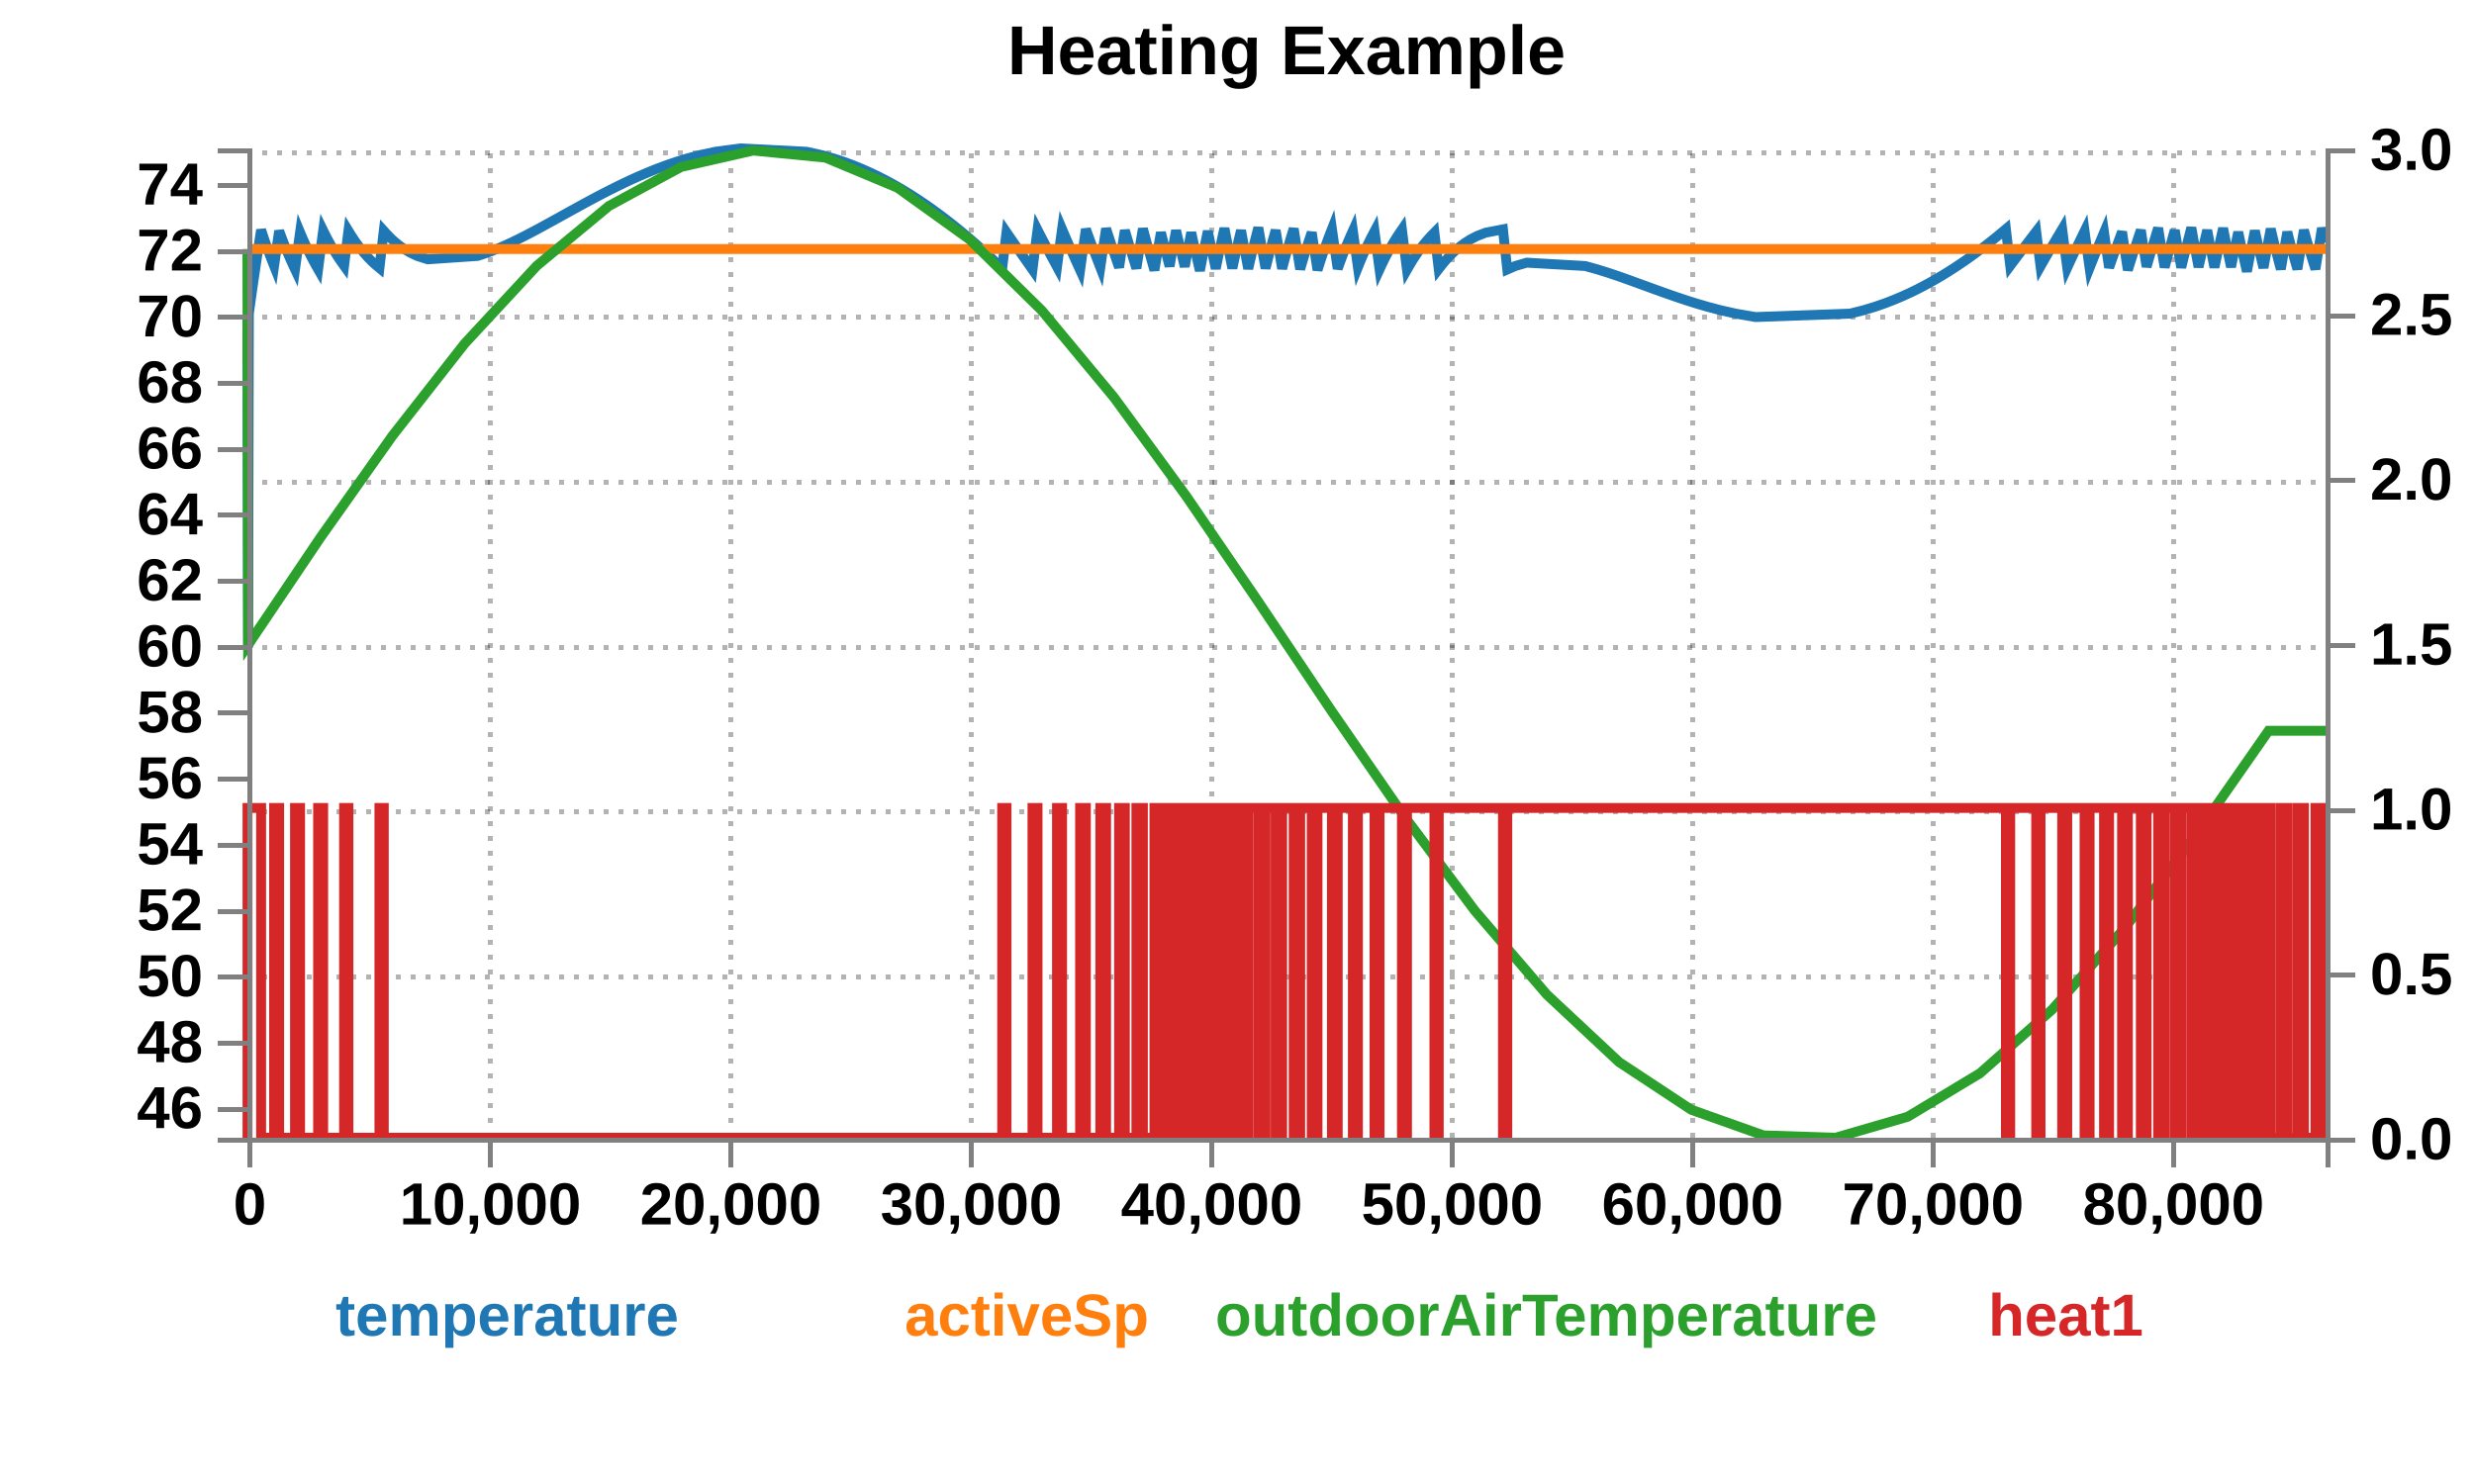
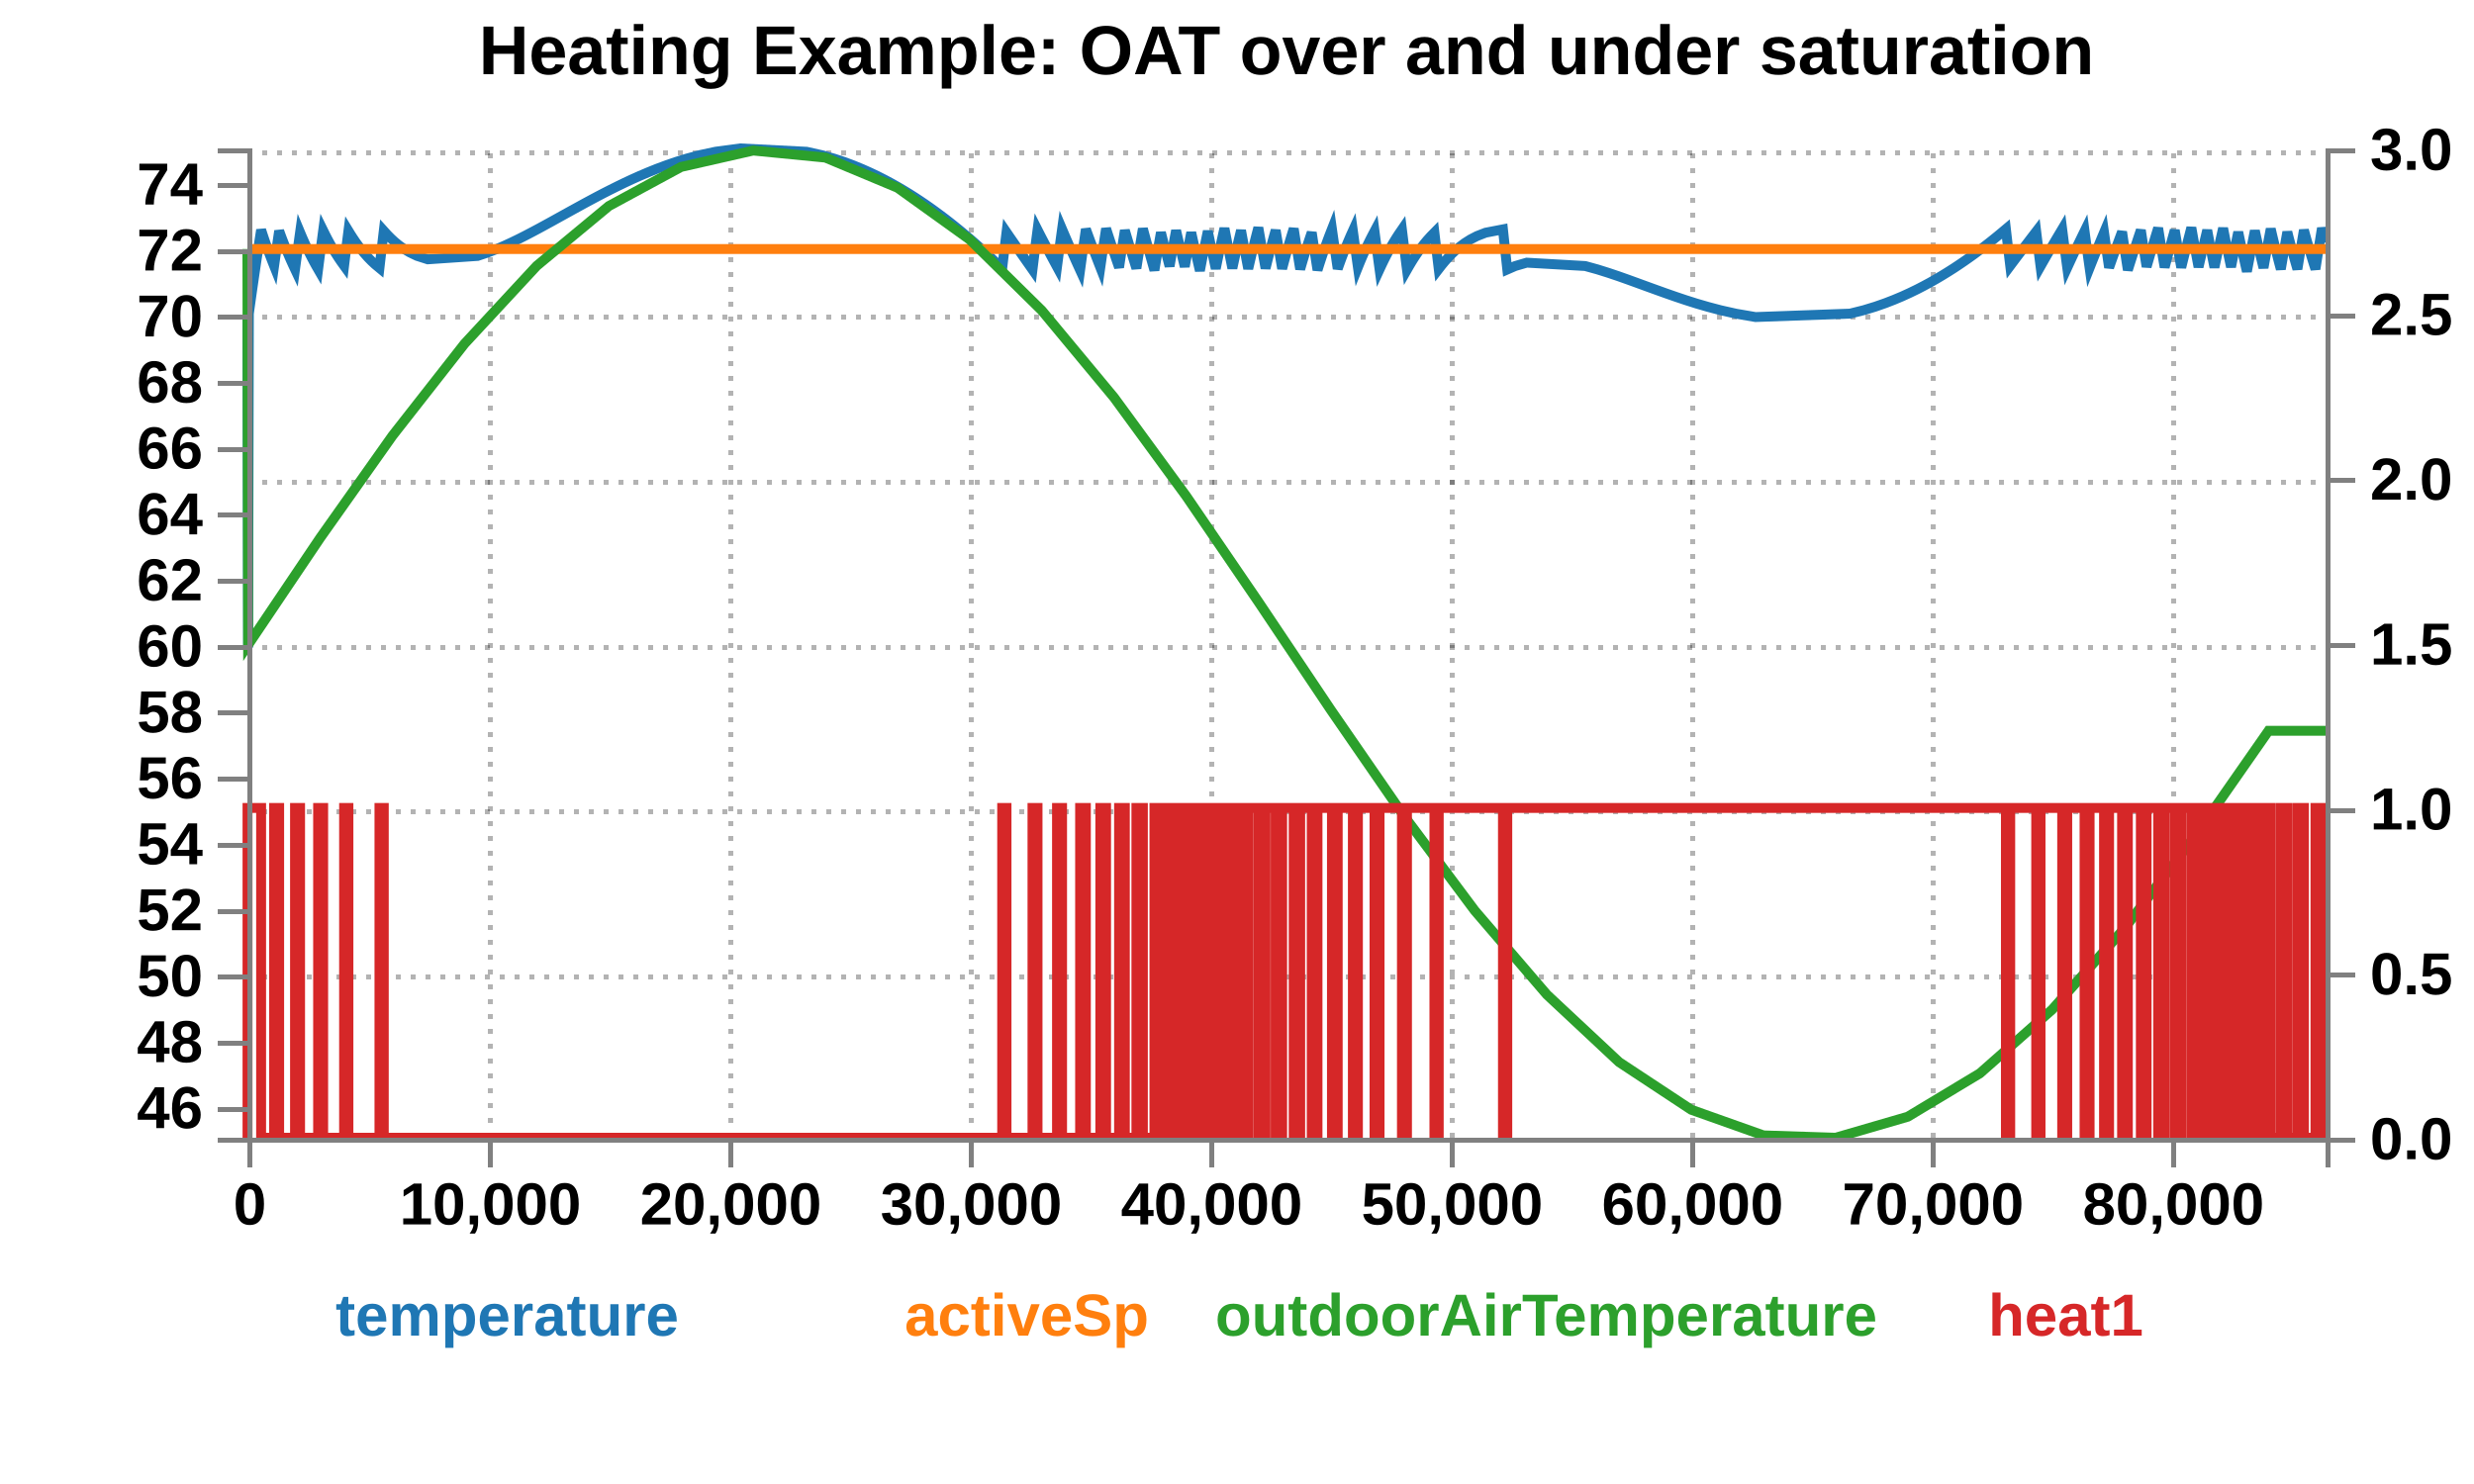
<svg xmlns="http://www.w3.org/2000/svg" width="500" height="300">
  <defs>
    <style type="text/css"> path { 
    stroke: steelblue;
    stroke-width: 2;
    fill: none;
}

.axis path,
.axis line {
    fill: none;
    stroke: grey;
    stroke-width: 1;
    shape-rendering: crispEdges;
}

.legend {
    font-weight: bold;
    text-anchor: middle;
    font-family: Arial;
}

.grid line {
    stroke:#000;
    stroke-opacity: 0.3;
    shape-rendering: crispEdges;
}
  
.grid path {
    stroke-width: 0;
}
  

text { font: 12px Arial; font-weight:bold} </style>
  </defs>
  <g transform="translate(50,30)">
    <g class="grid" transform="translate(0,200)" fill="none" font-size="10" font-family="sans-serif" text-anchor="middle" style="stroke-dasharray: 1, 2;">
      <path class="domain" stroke="currentColor" d="M0.5,-200V0.5H420.5V-200" />
      <g class="tick" opacity="1" transform="translate(0.5,0)">
        <line stroke="currentColor" y2="-200" />
        <text fill="currentColor" y="3" dy="0.71em" />
      </g>
      <g class="tick" opacity="1" transform="translate(49.09488,0)">
        <line stroke="currentColor" y2="-200" />
        <text fill="currentColor" y="3" dy="0.71em" />
      </g>
      <g class="tick" opacity="1" transform="translate(97.68976,0)">
        <line stroke="currentColor" y2="-200" />
        <text fill="currentColor" y="3" dy="0.71em" />
      </g>
      <g class="tick" opacity="1" transform="translate(146.2846,0)">
        <line stroke="currentColor" y2="-200" />
        <text fill="currentColor" y="3" dy="0.71em" />
      </g>
      <g class="tick" opacity="1" transform="translate(194.8795,0)">
        <line stroke="currentColor" y2="-200" />
        <text fill="currentColor" y="3" dy="0.71em" />
      </g>
      <g class="tick" opacity="1" transform="translate(243.4744,0)">
        <line stroke="currentColor" y2="-200" />
        <text fill="currentColor" y="3" dy="0.71em" />
      </g>
      <g class="tick" opacity="1" transform="translate(292.0693,0)">
        <line stroke="currentColor" y2="-200" />
        <text fill="currentColor" y="3" dy="0.71em" />
      </g>
      <g class="tick" opacity="1" transform="translate(340.6642,0)">
        <line stroke="currentColor" y2="-200" />
        <text fill="currentColor" y="3" dy="0.71em" />
      </g>
      <g class="tick" opacity="1" transform="translate(389.259,0)">
        <line stroke="currentColor" y2="-200" />
        <text fill="currentColor" y="3" dy="0.71em" />
      </g>
    </g>
    <g class="grid" fill="none" font-size="10" font-family="sans-serif" text-anchor="end" style="stroke-dasharray: 1, 2;">
      <path class="domain" stroke="currentColor" d="M420,200.5H0.5V0.5H420" />
      <g class="tick" opacity="1" transform="translate(0,167.5401)">
        <line stroke="currentColor" x2="420" />
        <text fill="currentColor" x="-3" dy="0.32em" />
      </g>
      <g class="tick" opacity="1" transform="translate(0,134.2001)">
        <line stroke="currentColor" x2="420" />
        <text fill="currentColor" x="-3" dy="0.32em" />
      </g>
      <g class="tick" opacity="1" transform="translate(0,100.8601)">
        <line stroke="currentColor" x2="420" />
        <text fill="currentColor" x="-3" dy="0.32em" />
      </g>
      <g class="tick" opacity="1" transform="translate(0,67.52007)">
        <line stroke="currentColor" x2="420" />
        <text fill="currentColor" x="-3" dy="0.32em" />
      </g>
      <g class="tick" opacity="1" transform="translate(0,34.18007)">
        <line stroke="currentColor" x2="420" />
        <text fill="currentColor" x="-3" dy="0.32em" />
      </g>
      <g class="tick" opacity="1" transform="translate(0,0.840068)">
        <line stroke="currentColor" x2="420" />
        <text fill="currentColor" x="-3" dy="0.32em" />
      </g>
    </g>
    <path class="line" style="stroke: #1f77b4;" id="tagtemperature" d="M0,33.68L0.146,100.914L0.292,33.4L0.438,32.346L0.584,31.306L0.729,30.273L0.875,29.239L1.021,28.219L1.167,27.205L1.313,26.199L1.459,25.192L1.604,24.198L1.75,23.211L1.896,22.224L2.042,21.251L2.188,20.277L2.334,19.317L2.479,18.357L2.625,17.41L2.771,16.463L3.063,17.357L3.354,18.23L3.646,19.084L3.938,19.911L4.229,20.724L4.521,21.511L4.813,22.278L5.104,23.025L5.396,23.758L5.542,22.725L5.688,21.698L5.834,20.677L5.979,19.671L6.125,18.664L6.271,17.664L6.417,16.67L6.709,17.477L7,18.257L7.292,19.017L7.584,19.764L7.875,20.484L8.167,21.191L8.459,21.878L8.75,22.545L9.188,23.511L9.625,24.438L9.771,23.351L9.917,22.271L10.063,21.191L10.209,20.131L10.354,19.07L10.5,18.017L10.646,16.97L10.938,17.67L11.229,18.344L11.667,19.331L12.104,20.271L12.542,21.178L12.979,22.044L13.417,22.878L13.854,23.671L14.292,24.432L14.438,23.291L14.584,22.158L14.729,21.031L14.875,19.911L15.021,18.797L15.167,17.69L15.313,16.597L15.75,17.483L16.188,18.33L16.625,19.144L17.063,19.924L17.5,20.671L17.938,21.378L18.375,22.058L18.959,22.918L19.542,23.725L19.688,22.525L19.834,21.338L19.979,20.157L20.125,18.984L20.271,17.824L20.417,16.67L20.854,17.383L21.292,18.064L21.875,18.93L22.459,19.737L23.042,20.497L23.625,21.204L24.354,22.024L25.084,22.771L25.813,23.451L26.688,24.178L26.834,22.905L26.979,21.638L27.125,20.377L27.271,19.13L27.417,17.89L27.563,16.657L28.292,17.463L29.021,18.197L29.75,18.87L30.625,19.591L31.646,20.324L32.813,21.024L34.271,21.724L36.459,22.424L46.521,21.738L48.563,21.058L50.313,20.377L51.917,19.684L53.375,19.01L54.834,18.304L56.292,17.564L57.604,16.877L58.917,16.177L60.229,15.463L61.542,14.743L62.854,14.016L64.167,13.289L65.479,12.563L66.792,11.842L68.104,11.122L69.417,10.415L70.729,9.715L72.042,9.028L73.354,8.362L74.813,7.635L76.271,6.928L77.729,6.248L79.334,5.528L80.938,4.848L82.688,4.141L84.584,3.434L86.625,2.727L88.813,2.054L91.438,1.354L94.646,0.667L99.604,0L113.021,0.68L116.083,1.367L118.563,2.067L120.604,2.741L122.5,3.447L124.25,4.168L125.854,4.881L127.313,5.574L128.771,6.315L130.083,7.015L131.396,7.755L132.563,8.442L133.729,9.155L134.896,9.895L135.917,10.569L136.938,11.256L137.958,11.969L138.979,12.703L140,13.456L141.021,14.223L141.896,14.903L142.771,15.596L143.646,16.303L144.521,17.023L145.396,17.757L146.271,18.504L147.146,19.271L148.021,20.044L148.896,20.838L149.625,21.504L150.354,22.184L151.083,22.871L151.813,23.565L152.542,24.272L152.688,23.025L152.833,21.791L152.979,20.564L153.125,19.351L153.271,18.157L153.417,16.963L154,17.817L154.583,18.657L155.167,19.504L155.75,20.337L156.333,21.178L156.917,22.011L157.5,22.845L158.083,23.671L158.667,24.505L158.813,23.318L158.958,22.151L159.104,20.991L159.25,19.844L159.396,18.704L159.542,17.584L159.688,16.463L160.125,17.323L160.563,18.17L161,19.01L161.438,19.844L161.875,20.677L162.313,21.498L162.75,22.318L163.188,23.131L163.625,23.938L163.771,22.818L163.917,21.711L164.063,20.611L164.208,19.524L164.354,18.444L164.5,17.377L164.646,16.323L164.938,17.01L165.229,17.69L165.521,18.37L165.813,19.044L166.104,19.711L166.542,20.704L166.979,21.691L167.417,22.671L167.854,23.638L168.292,24.598L168.438,23.525L168.583,22.464L168.729,21.418L168.875,20.377L169.021,19.351L169.167,18.33L169.313,17.323L169.458,16.323L169.75,17.123L170.042,17.917L170.333,18.704L170.625,19.491L170.917,20.264L171.208,21.038L171.5,21.798L171.792,22.558L172.083,23.311L172.375,24.058L172.521,23.045L172.667,22.038L172.813,21.038L172.958,20.051L173.104,19.077L173.25,18.11L173.396,17.157L173.542,16.21L173.833,17.11L174.125,18.004L174.417,18.89L174.708,19.771L175,20.637L175.292,21.504L175.583,22.364L175.875,23.211L176.167,24.058L176.313,23.085L176.458,22.124L176.604,21.178L176.75,20.237L176.896,19.304L177.042,18.384L177.188,17.47L177.333,16.57L177.625,17.557L177.917,18.537L178.208,19.511L178.5,20.471L178.792,21.424L179.083,22.371L179.375,23.311L179.667,24.238L179.813,23.311L179.958,22.391L180.104,21.484L180.25,20.584L180.396,19.697L180.542,18.817L180.688,17.944L180.833,17.083L180.979,16.23L181.271,17.317L181.563,18.39L181.854,19.457L182.146,20.511L182.438,21.558L182.729,22.591L183.021,23.618L183.313,24.638L183.458,23.751L183.604,22.878L183.75,22.011L183.896,21.151L184.042,20.304L184.188,19.464L184.333,18.637L184.479,17.81L184.625,16.997L184.917,18.164L185.208,19.324L185.5,20.464L185.792,21.598L186.083,22.718L186.375,23.825L186.521,22.985L186.667,22.158L186.813,21.338L186.958,20.524L187.104,19.717L187.25,18.924L187.396,18.137L187.542,17.357L187.688,16.59L187.979,17.837L188.271,19.077L188.563,20.304L188.854,21.518L189.146,22.718L189.438,23.905L189.583,23.105L189.729,22.311L189.875,21.531L190.021,20.751L190.167,19.984L190.313,19.231L190.458,18.477L190.604,17.737L190.75,17.003L191.042,18.324L191.333,19.637L191.625,20.931L191.917,22.211L192.208,23.478L192.5,24.732L192.646,23.965L192.792,23.205L192.938,22.451L193.083,21.711L193.229,20.978L193.375,20.251L193.521,19.531L193.667,18.817L193.813,18.117L193.958,17.417L194.104,16.73L194.25,17.443L194.396,18.144L194.542,18.844L194.688,19.544L194.833,20.237L194.979,20.924L195.125,21.611L195.271,22.291L195.417,22.971L195.563,23.645L195.708,24.312L195.854,23.591L196,22.878L196.146,22.171L196.292,21.471L196.438,20.777L196.583,20.091L196.729,19.417L196.875,18.75L197.167,17.437L197.458,16.15L197.604,16.903L197.75,17.657L197.896,18.404L198.042,19.15L198.188,19.891L198.333,20.624L198.479,21.358L198.625,22.084L198.771,22.805L198.917,23.525L199.063,24.238L199.208,23.558L199.354,22.885L199.646,21.564L199.938,20.277L200.229,19.01L200.521,17.777L200.813,16.57L200.958,17.37L201.104,18.157L201.25,18.944L201.396,19.731L201.542,20.504L201.688,21.278L201.833,22.051L201.979,22.811L202.125,23.571L202.271,24.325L202.563,23.058L202.854,21.818L203.146,20.604L203.438,19.417L203.729,18.257L204.021,17.123L204.313,16.017L204.458,16.863L204.604,17.704L204.75,18.537L204.896,19.371L205.042,20.197L205.188,21.018L205.333,21.831L205.479,22.638L205.625,23.445L205.771,24.245L206.063,23.065L206.354,21.911L206.646,20.784L206.938,19.684L207.229,18.61L207.521,17.564L207.813,16.537L207.958,17.423L208.104,18.304L208.25,19.177L208.396,20.044L208.542,20.911L208.688,21.764L208.833,22.618L208.979,23.471L209.125,24.312L209.417,23.211L209.708,22.144L210,21.098L210.292,20.071L210.583,19.077L210.875,18.104L211.167,17.15L211.458,16.223L211.604,17.157L211.75,18.084L211.896,19.004L212.042,19.924L212.188,20.831L212.333,21.738L212.479,22.638L212.625,23.531L212.771,24.418L213.063,23.411L213.354,22.424L213.646,21.464L213.938,20.524L214.229,19.611L214.521,18.717L214.813,17.844L215.104,16.997L215.25,17.964L215.396,18.93L215.542,19.891L215.688,20.844L215.833,21.791L215.979,22.731L216.125,23.671L216.271,24.598L216.563,23.671L216.854,22.771L217.146,21.884L217.438,21.024L217.729,20.184L218.021,19.371L218.313,18.57L218.604,17.79L218.896,17.037L219.188,16.297L219.333,17.323L219.479,18.344L219.625,19.357L219.771,20.364L219.917,21.364L220.063,22.358L220.208,23.351L220.354,24.332L220.646,23.505L220.938,22.698L221.229,21.918L221.521,21.151L221.813,20.411L222.104,19.684L222.396,18.977L222.688,18.29L222.979,17.617L223.417,16.65L223.563,17.724L223.708,18.79L223.854,19.851L224,20.898L224.146,21.944L224.292,22.985L224.438,24.018L224.729,23.291L225.021,22.585L225.313,21.898L225.604,21.231L226.042,20.257L226.479,19.324L226.917,18.43L227.354,17.577L227.792,16.75L227.938,17.877L228.083,18.99L228.229,20.097L228.375,21.198L228.521,22.291L228.667,23.378L228.813,24.458L229.25,23.511L229.688,22.605L230.125,21.738L230.563,20.904L231,20.104L231.438,19.344L231.875,18.61L232.313,17.91L232.75,17.243L233.333,16.397L233.479,17.584L233.625,18.764L233.771,19.937L233.917,21.098L234.063,22.251L234.208,23.398L234.354,24.532L234.792,23.765L235.229,23.031L235.667,22.324L236.104,21.658L236.688,20.804L237.271,20.011L237.854,19.257L238.438,18.557L239.167,17.75L239.896,17.01L240.042,18.257L240.188,19.497L240.333,20.724L240.479,21.951L240.625,23.165L240.771,24.365L241.354,23.611L241.938,22.905L242.667,22.084L243.396,21.331L244.125,20.644L245,19.904L246.021,19.137L247.188,18.397L248.5,17.717L250.25,17.037L253.75,16.363L253.896,17.737L254.042,19.104L254.188,20.464L254.333,21.811L254.479,23.151L254.625,24.478L256.229,23.778L258.563,23.098L270.375,23.778L272.854,24.465L275.042,25.152L277.083,25.839L278.979,26.512L280.875,27.199L282.771,27.892L284.667,28.579L286.563,29.259L288.604,29.973L290.646,30.659L292.833,31.353L295.167,32.033L297.792,32.727L300.854,33.413L304.792,34.093L323.896,33.4L326.667,32.707L329,31.993L331.042,31.28L332.792,30.599L334.396,29.926L336,29.193L337.458,28.486L338.771,27.806L340.083,27.099L341.396,26.352L342.563,25.658L343.729,24.938L344.896,24.198L345.917,23.518L346.938,22.825L347.958,22.111L348.979,21.378L350,20.617L351.021,19.844L351.896,19.164L352.771,18.47L353.646,17.764L354.521,17.037L355.396,16.303L355.542,17.57L355.687,18.824L355.833,20.064L355.979,21.291L356.125,22.511L356.271,23.718L356.854,22.938L357.437,22.164L358.021,21.391L358.604,20.624L359.187,19.857L359.771,19.09L360.354,18.324L360.937,17.564L361.521,16.803L361.667,18.004L361.812,19.191L361.958,20.364L362.104,21.531L362.25,22.685L362.396,23.825L362.833,23.051L363.271,22.284L363.708,21.524L364.146,20.771L364.583,20.017L365.021,19.271L365.458,18.524L365.896,17.79L366.333,17.057L366.771,16.323L366.917,17.47L367.062,18.604L367.208,19.731L367.354,20.844L367.5,21.944L367.646,23.038L367.792,24.118L368.229,23.165L368.667,22.218L369.104,21.284L369.542,20.357L369.979,19.437L370.417,18.53L370.854,17.624L371.292,16.73L371.437,17.824L371.583,18.904L371.729,19.971L371.875,21.031L372.021,22.084L372.167,23.125L372.312,24.151L372.604,23.411L372.896,22.678L373.187,21.951L373.479,21.224L373.771,20.511L374.062,19.797L374.354,19.09L374.646,18.384L374.937,17.69L375.229,16.997L375.375,18.037L375.521,19.07L375.667,20.097L375.812,21.111L375.958,22.111L376.104,23.105L376.25,24.091L376.542,23.258L376.833,22.438L377.125,21.618L377.417,20.811L377.708,20.004L378,19.211L378.292,18.417L378.583,17.637L378.875,16.857L379.021,17.857L379.167,18.85L379.312,19.831L379.458,20.804L379.604,21.764L379.75,22.718L379.896,23.658L380.042,24.592L380.333,23.665L380.625,22.745L380.917,21.831L381.208,20.924L381.5,20.031L381.792,19.144L382.083,18.257L382.375,17.383L382.667,16.523L382.812,17.477L382.958,18.43L383.104,19.364L383.25,20.297L383.396,21.218L383.542,22.124L383.687,23.031L383.833,23.918L384.125,22.911L384.417,21.911L384.708,20.918L385,19.937L385.292,18.964L385.583,17.997L385.875,17.043L386.167,16.097L386.312,17.017L386.458,17.924L386.604,18.824L386.75,19.717L386.896,20.597L387.042,21.471L387.187,22.331L387.333,23.185L387.479,24.031L387.771,22.931L388.062,21.838L388.354,20.757L388.646,19.684L388.937,18.624L389.229,17.577L389.521,16.537L389.667,17.41L389.812,18.277L389.958,19.13L390.104,19.977L390.25,20.811L390.396,21.644L390.542,22.464L390.687,23.271L390.833,24.071L391.125,22.885L391.417,21.711L391.708,20.551L392,19.397L392.292,18.257L392.583,17.13L392.875,16.017L393.021,16.85L393.167,17.677L393.312,18.49L393.458,19.304L393.604,20.104L393.75,20.891L393.896,21.678L394.042,22.451L394.187,23.218L394.333,23.978L394.625,22.698L394.917,21.438L395.208,20.191L395.5,18.957L395.792,17.737L396.083,16.53L396.229,17.317L396.375,18.097L396.521,18.87L396.667,19.637L396.812,20.391L396.958,21.144L397.104,21.884L397.25,22.611L397.396,23.338L397.542,24.051L397.687,23.371L397.833,22.698L397.979,22.024L398.125,21.351L398.417,20.024L398.708,18.71L399,17.41L399.292,16.13L399.437,16.883L399.583,17.624L399.729,18.357L399.875,19.09L400.021,19.804L400.167,20.517L400.312,21.224L400.458,21.918L400.604,22.611L400.75,23.291L400.896,23.965L401.042,23.238L401.187,22.518L401.333,21.804L401.479,21.098L401.625,20.391L401.771,19.684L401.917,18.984L402.062,18.29L402.208,17.597L402.354,16.91L402.5,17.617L402.646,18.317L402.792,19.01L402.937,19.691L403.083,20.364L403.229,21.031L403.521,22.344L403.812,23.631L404.104,24.885L404.25,24.111L404.396,23.345L404.542,22.585L404.687,21.824L404.833,21.071L404.979,20.317L405.125,19.577L405.271,18.83L405.417,18.097L405.562,17.363L405.708,16.637L406,17.957L406.292,19.251L406.583,20.517L406.875,21.751L407.167,22.958L407.458,24.138L407.604,23.331L407.75,22.525L407.896,21.724L408.042,20.931L408.187,20.144L408.333,19.357L408.479,18.577L408.625,17.797L408.771,17.03L408.917,16.263L409.208,17.51L409.5,18.724L409.792,19.917L410.083,21.084L410.375,22.218L410.667,23.331L410.958,24.412L411.104,23.558L411.25,22.705L411.396,21.858L411.542,21.018L411.687,20.184L411.833,19.351L411.979,18.53L412.125,17.71L412.271,16.89L412.562,18.044L412.854,19.164L413.146,20.264L413.437,21.338L413.729,22.384L414.021,23.405L414.312,24.405L414.458,23.505L414.604,22.611L414.75,21.724L414.896,20.844L415.042,19.964L415.187,19.097L415.333,18.23L415.479,17.37L415.625,16.51L415.917,17.584L416.208,18.63L416.5,19.651L416.792,20.651L417.083,21.624L417.375,22.578L417.667,23.505L417.958,24.405L418.104,23.465L418.25,22.525L418.396,21.591L418.542,20.664L418.687,19.744L418.833,18.824L418.979,17.917L419.125,17.01L419.271,16.117L419.562,17.103L419.854,18.064L420,18.064" />
    <text x="52.5" y="240" class="legend" style="fill: #1f77b4;">temperature</text>
    <path class="line" style="stroke: #ff7f0e;" id="tagactiveSp" d="M0,20.344L420,20.344" />
    <text x="157.5" y="240" class="legend" style="fill: #ff7f0e;">activeSp</text>
    <path class="line" style="stroke: #2ca02c;" id="tagoutdoorAirTemperature" d="M0,20.344L0.146,100.36L14.729,78.709L29.313,58.092L43.896,39.475L58.479,23.738L73.063,11.642L87.646,3.747L102.229,0.433L116.813,1.86L131.396,7.955L145.979,18.43L160.563,32.787L175.146,50.35L189.729,70.281L204.313,91.645L218.896,113.416L233.479,134.567L248.063,154.097L262.646,171.088L277.229,184.717L291.813,194.346L306.396,199.527L320.979,200L335.563,195.752L350.146,186.977L364.729,174.101L379.313,157.732L393.896,138.634L408.479,117.73L420,117.73" />
    <text x="262.5" y="240" class="legend" style="fill: #2ca02c;">outdoorAirTemperature</text>
    <path class="line" style="stroke: #d62728;" id="tagheat1" d="M0,200L0.024,200L0.024,133.333L2.771,133.333L2.771,200L5.396,200L5.396,133.333L6.417,133.333L6.417,200L9.625,200L9.625,133.333L10.646,133.333L10.646,200L14.292,200L14.292,133.333L15.313,133.333L15.313,200L19.542,200L19.542,133.333L20.417,133.333L20.417,200L26.688,200L26.688,133.333L27.563,133.333L27.563,200L152.542,200L152.542,133.333L153.417,133.333L153.417,200L158.667,200L158.667,133.333L159.688,133.333L159.688,200L163.625,200L163.625,133.333L164.646,133.333L164.646,200L168.292,200L168.292,133.333L169.458,133.333L169.458,200L172.375,200L172.375,133.333L173.542,133.333L173.542,200L176.167,200L176.167,133.333L177.333,133.333L177.333,200L179.667,200L179.667,133.333L180.979,133.333L180.979,200L183.313,200L183.313,133.333L184.625,133.333L184.625,200L186.375,200L186.375,133.333L187.688,133.333L187.688,200L189.438,200L189.438,133.333L190.75,133.333L190.75,200L192.5,200L192.5,133.333L194.104,133.333L194.104,200L195.708,200L195.708,133.333L197.458,133.333L197.458,200L199.063,200L199.063,133.333L200.813,133.333L200.813,200L202.271,200L202.271,133.333L204.313,133.333L204.313,200L205.771,200L205.771,133.333L207.813,133.333L207.813,200L209.125,200L209.125,133.333L211.458,133.333L211.458,200L212.771,200L212.771,133.333L215.104,133.333L215.104,200L216.271,200L216.271,133.333L219.188,133.333L219.188,200L220.354,200L220.354,133.333L223.417,133.333L223.417,200L224.438,200L224.438,133.333L227.792,133.333L227.792,200L228.813,200L228.813,133.333L233.333,133.333L233.333,200L234.354,200L234.354,133.333L239.896,133.333L239.896,200L240.771,200L240.771,133.333L253.75,133.333L253.75,200L254.625,200L254.625,133.333L355.396,133.333L355.396,200L356.271,200L356.271,133.333L361.521,133.333L361.521,200L362.396,200L362.396,133.333L366.771,133.333L366.771,200L367.792,200L367.792,133.333L371.292,133.333L371.292,200L372.312,200L372.312,133.333L375.229,133.333L375.229,200L376.25,200L376.25,133.333L378.875,133.333L378.875,200L380.042,200L380.042,133.333L382.667,133.333L382.667,200L383.833,200L383.833,133.333L386.167,133.333L386.167,200L387.479,200L387.479,133.333L389.521,133.333L389.521,200L390.833,200L390.833,133.333L392.875,133.333L392.875,200L394.333,200L394.333,133.333L396.083,133.333L396.083,200L397.542,200L397.542,133.333L399.292,133.333L399.292,200L400.896,200L400.896,133.333L402.354,133.333L402.354,200L404.104,200L404.104,133.333L405.708,133.333L405.708,200L407.458,200L407.458,133.333L408.917,133.333L408.917,200L410.958,200L410.958,133.333L412.271,133.333L412.271,200L414.312,200L414.312,133.333L415.625,133.333L415.625,200L417.958,200L417.958,133.333L419.271,133.333L419.271,200L420,200L420,200" />
    <text x="367.5" y="240" class="legend" style="fill: #d62728;">heat1</text>
    <g class="axis" transform="translate(0,200)" fill="none" font-size="10" font-family="sans-serif" text-anchor="middle">
      <path class="domain" stroke="currentColor" d="M0.5,6V0.5H420.5V6" />
      <g class="tick" opacity="1" transform="translate(0.5,0)">
        <line stroke="currentColor" y2="6" />
        <text fill="currentColor" y="9" dy="0.71em">0</text>
      </g>
      <g class="tick" opacity="1" transform="translate(49.09488,0)">
        <line stroke="currentColor" y2="6" />
        <text fill="currentColor" y="9" dy="0.71em">10,000</text>
      </g>
      <g class="tick" opacity="1" transform="translate(97.68976,0)">
        <line stroke="currentColor" y2="6" />
        <text fill="currentColor" y="9" dy="0.71em">20,000</text>
      </g>
      <g class="tick" opacity="1" transform="translate(146.2846,0)">
        <line stroke="currentColor" y2="6" />
        <text fill="currentColor" y="9" dy="0.71em">30,000</text>
      </g>
      <g class="tick" opacity="1" transform="translate(194.8795,0)">
        <line stroke="currentColor" y2="6" />
        <text fill="currentColor" y="9" dy="0.71em">40,000</text>
      </g>
      <g class="tick" opacity="1" transform="translate(243.4744,0)">
        <line stroke="currentColor" y2="6" />
        <text fill="currentColor" y="9" dy="0.71em">50,000</text>
      </g>
      <g class="tick" opacity="1" transform="translate(292.0693,0)">
        <line stroke="currentColor" y2="6" />
        <text fill="currentColor" y="9" dy="0.71em">60,000</text>
      </g>
      <g class="tick" opacity="1" transform="translate(340.6642,0)">
        <line stroke="currentColor" y2="6" />
        <text fill="currentColor" y="9" dy="0.71em">70,000</text>
      </g>
      <g class="tick" opacity="1" transform="translate(389.259,0)">
        <line stroke="currentColor" y2="6" />
        <text fill="currentColor" y="9" dy="0.71em">80,000</text>
      </g>
    </g>
    <g class="axis" fill="none" font-size="10" font-family="sans-serif" text-anchor="end">
      <path class="domain" stroke="currentColor" d="M-6,200.5H0.5V0.5H-6" />
      <g class="tick" opacity="1" transform="translate(0,194.2121)">
        <line stroke="currentColor" x2="-6" />
        <text fill="currentColor" x="-9" dy="0.32em">46</text>
      </g>
      <g class="tick" opacity="1" transform="translate(0,180.8761)">
        <line stroke="currentColor" x2="-6" />
        <text fill="currentColor" x="-9" dy="0.32em">48</text>
      </g>
      <g class="tick" opacity="1" transform="translate(0,167.5401)">
        <line stroke="currentColor" x2="-6" />
        <text fill="currentColor" x="-9" dy="0.32em">50</text>
      </g>
      <g class="tick" opacity="1" transform="translate(0,154.2041)">
        <line stroke="currentColor" x2="-6" />
        <text fill="currentColor" x="-9" dy="0.32em">52</text>
      </g>
      <g class="tick" opacity="1" transform="translate(0,140.8681)">
        <line stroke="currentColor" x2="-6" />
        <text fill="currentColor" x="-9" dy="0.32em">54</text>
      </g>
      <g class="tick" opacity="1" transform="translate(0,127.5321)">
        <line stroke="currentColor" x2="-6" />
        <text fill="currentColor" x="-9" dy="0.32em">56</text>
      </g>
      <g class="tick" opacity="1" transform="translate(0,114.1961)">
        <line stroke="currentColor" x2="-6" />
        <text fill="currentColor" x="-9" dy="0.32em">58</text>
      </g>
      <g class="tick" opacity="1" transform="translate(0,100.8601)">
        <line stroke="currentColor" x2="-6" />
        <text fill="currentColor" x="-9" dy="0.32em">60</text>
      </g>
      <g class="tick" opacity="1" transform="translate(0,87.52407)">
        <line stroke="currentColor" x2="-6" />
        <text fill="currentColor" x="-9" dy="0.32em">62</text>
      </g>
      <g class="tick" opacity="1" transform="translate(0,74.18807)">
        <line stroke="currentColor" x2="-6" />
        <text fill="currentColor" x="-9" dy="0.32em">64</text>
      </g>
      <g class="tick" opacity="1" transform="translate(0,60.85207)">
        <line stroke="currentColor" x2="-6" />
        <text fill="currentColor" x="-9" dy="0.32em">66</text>
      </g>
      <g class="tick" opacity="1" transform="translate(0,47.51607)">
        <line stroke="currentColor" x2="-6" />
        <text fill="currentColor" x="-9" dy="0.32em">68</text>
      </g>
      <g class="tick" opacity="1" transform="translate(0,34.18007)">
        <line stroke="currentColor" x2="-6" />
        <text fill="currentColor" x="-9" dy="0.32em">70</text>
      </g>
      <g class="tick" opacity="1" transform="translate(0,20.84407)">
        <line stroke="currentColor" x2="-6" />
        <text fill="currentColor" x="-9" dy="0.32em">72</text>
      </g>
      <g class="tick" opacity="1" transform="translate(0,7.508068)">
        <line stroke="currentColor" x2="-6" />
        <text fill="currentColor" x="-9" dy="0.32em">74</text>
      </g>
    </g>
    <g class="axis" transform="translate( 420, 0 )" fill="none" font-size="10" font-family="sans-serif" text-anchor="start">
      <path class="domain" stroke="currentColor" d="M6,200.5H0.5V0.5H6" />
      <g class="tick" opacity="1" transform="translate(0,200.5)">
        <line stroke="currentColor" x2="6" />
        <text fill="currentColor" x="9" dy="0.32em">0.0</text>
      </g>
      <g class="tick" opacity="1" transform="translate(0,167.1667)">
        <line stroke="currentColor" x2="6" />
        <text fill="currentColor" x="9" dy="0.32em">0.5</text>
      </g>
      <g class="tick" opacity="1" transform="translate(0,133.8333)">
        <line stroke="currentColor" x2="6" />
        <text fill="currentColor" x="9" dy="0.32em">1.0</text>
      </g>
      <g class="tick" opacity="1" transform="translate(0,100.5)">
        <line stroke="currentColor" x2="6" />
        <text fill="currentColor" x="9" dy="0.32em">1.5</text>
      </g>
      <g class="tick" opacity="1" transform="translate(0,67.16667)">
        <line stroke="currentColor" x2="6" />
        <text fill="currentColor" x="9" dy="0.32em">2.0</text>
      </g>
      <g class="tick" opacity="1" transform="translate(0,33.83333)">
        <line stroke="currentColor" x2="6" />
        <text fill="currentColor" x="9" dy="0.32em">2.5</text>
      </g>
      <g class="tick" opacity="1" transform="translate(0,0.5)">
        <line stroke="currentColor" x2="6" />
        <text fill="currentColor" x="9" dy="0.32em">3.0</text>
      </g>
    </g>
-     <text x="210" y="-15" text-anchor="middle" style="font-size: 14px;">Heating Example</text>
+     <text x="210" y="-15" text-anchor="middle" style="font-size: 14px;">Heating Example: OAT over and under saturation</text>
  </g>
</svg>
